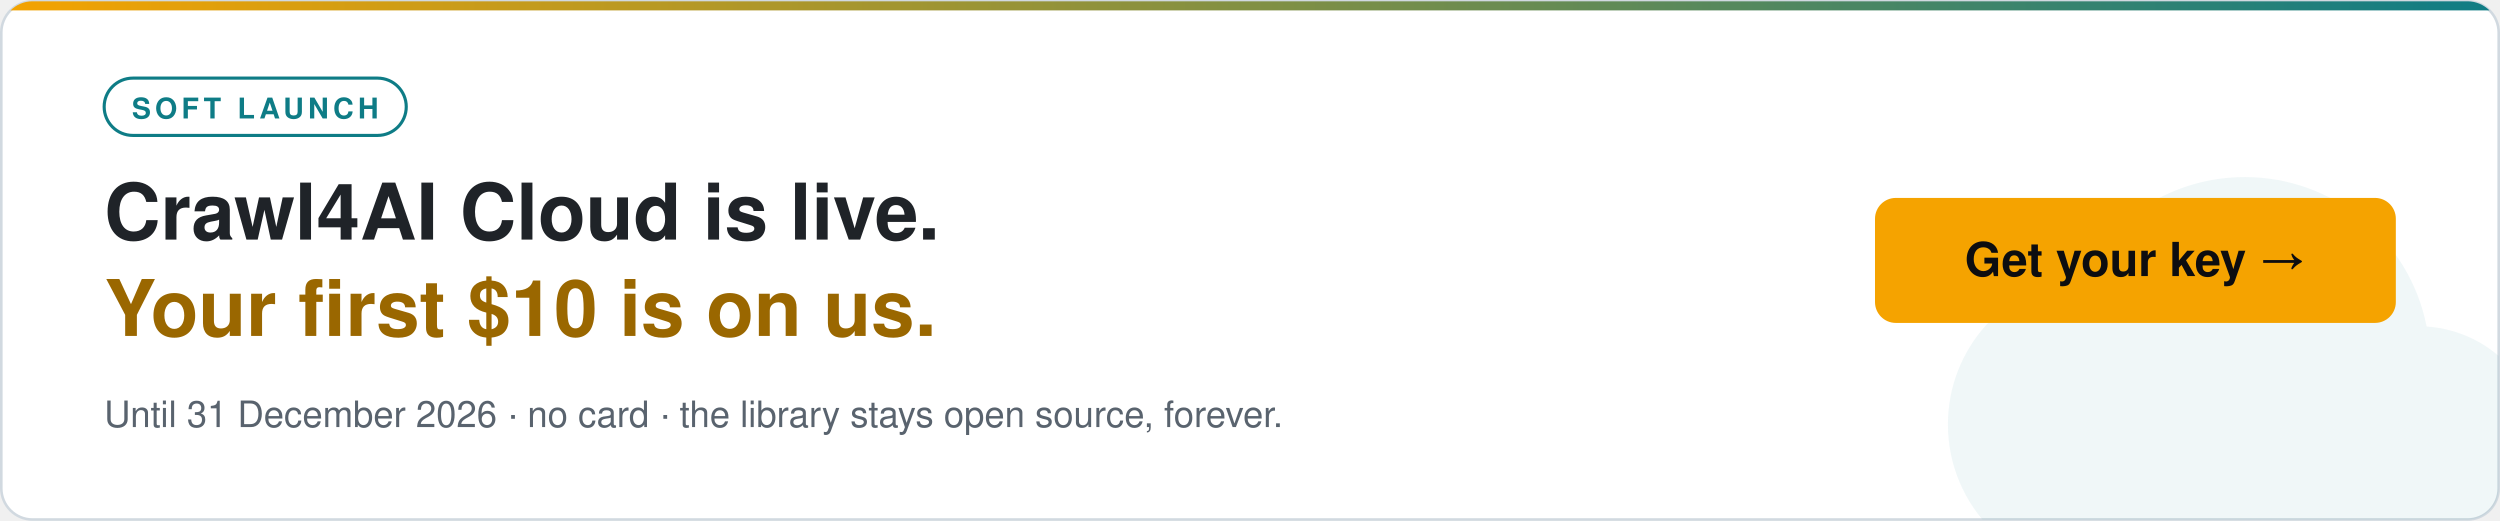
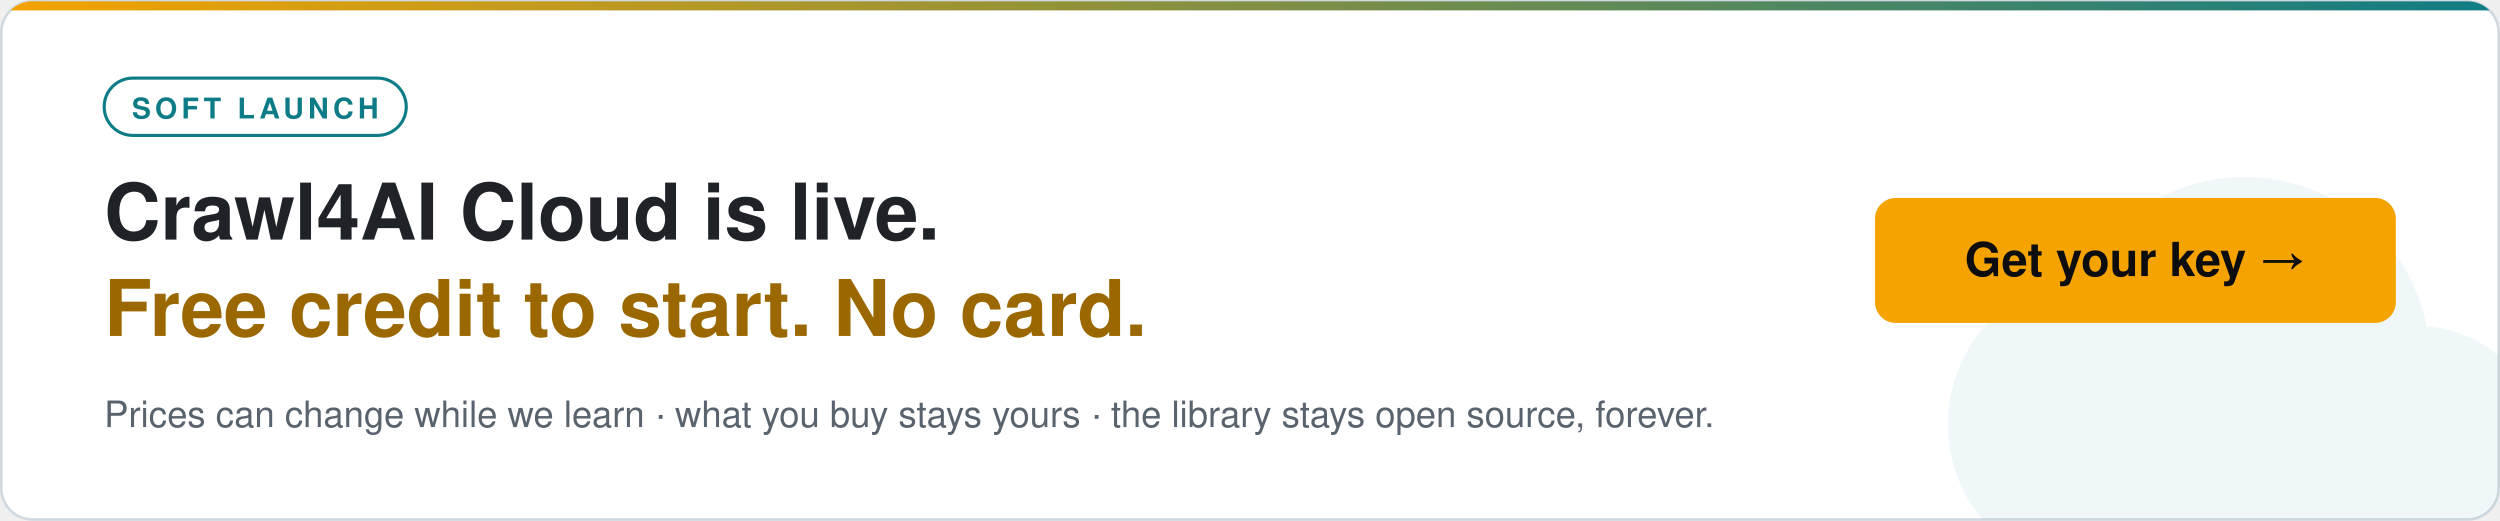
- <svg xmlns="http://www.w3.org/2000/svg" viewBox="0 0 960 200" width="960" height="200" role="img" aria-label="Crawl4AI Cloud is live. Soft launch: your first $10 is on us until 31 December 2026, no card. Get your key.">
+ <svg xmlns="http://www.w3.org/2000/svg" viewBox="0 0 960 200" width="960" height="200" role="img" aria-label="Crawl4AI Cloud is live. Soft launch: free credit to start, no card. Get your key.">
  <defs>
    <clipPath id="card">
      <rect x="0.5" y="0.5" width="959" height="199" rx="12" />
    </clipPath>
    <linearGradient id="bar" x1="0" x2="1" y1="0" y2="0">
      <stop offset="0" stop-color="#f5a300" />
      <stop offset="1" stop-color="#0e7c86" />
    </linearGradient>
  </defs>
  <rect x="0.5" y="0.5" width="959" height="199" rx="12" fill="#ffffff" stroke="#d1d9e0" />
  <g clip-path="url(#card)">
    <rect x="0" y="0" width="960" height="4" fill="url(#bar)" />
    <path transform="translate(748 30) scale(9.5)" fill="#0e7c86" fill-opacity="0.06" d="M19.35 10.04A7.49 7.49 0 0 0 12 4C9.11 4 6.6 5.64 5.35 8.04A5.994 5.994 0 0 0 0 14c0 3.31 2.69 6 6 6h13c2.76 0 5-2.24 5-5 0-2.64-2.05-4.78-4.65-4.96z" />
  </g>
  <g font-family="-apple-system, BlinkMacSystemFont, Segoe UI, Helvetica, Arial, sans-serif">
    <rect x="40" y="30" width="116" height="22" rx="11" fill="none" stroke="#0e7c86" stroke-width="1.2" />
    <text x="98" y="45.5" text-anchor="middle" font-size="11" font-weight="700" letter-spacing="1.6" fill="#0e7c86">SOFT LAUNCH</text>
    <text x="40" y="92" font-size="30" font-weight="700" fill="#1f2328">Crawl4AI Cloud is live.</text>
-     <text x="40" y="129" font-size="30" font-weight="700" fill="#9a6700">Your first $10 is on us.</text>
-     <text x="40" y="164" font-size="14" fill="#59636e">Until 31 December 2026 · no card · the library stays open source, forever.</text>
+     <text x="40" y="129" font-size="30" font-weight="700" fill="#9a6700">Free credit to start. No card.</text>
+     <text x="40" y="164" font-size="14" fill="#59636e">Prices can change while we learn · what you buy stays yours · the library stays open source, forever.</text>
    <rect x="720" y="76" width="200" height="48" rx="8" fill="#f5a300" />
    <text x="820" y="106" text-anchor="middle" font-size="18" font-weight="700" fill="#0d0d10">Get your key →</text>
  </g>
</svg>
